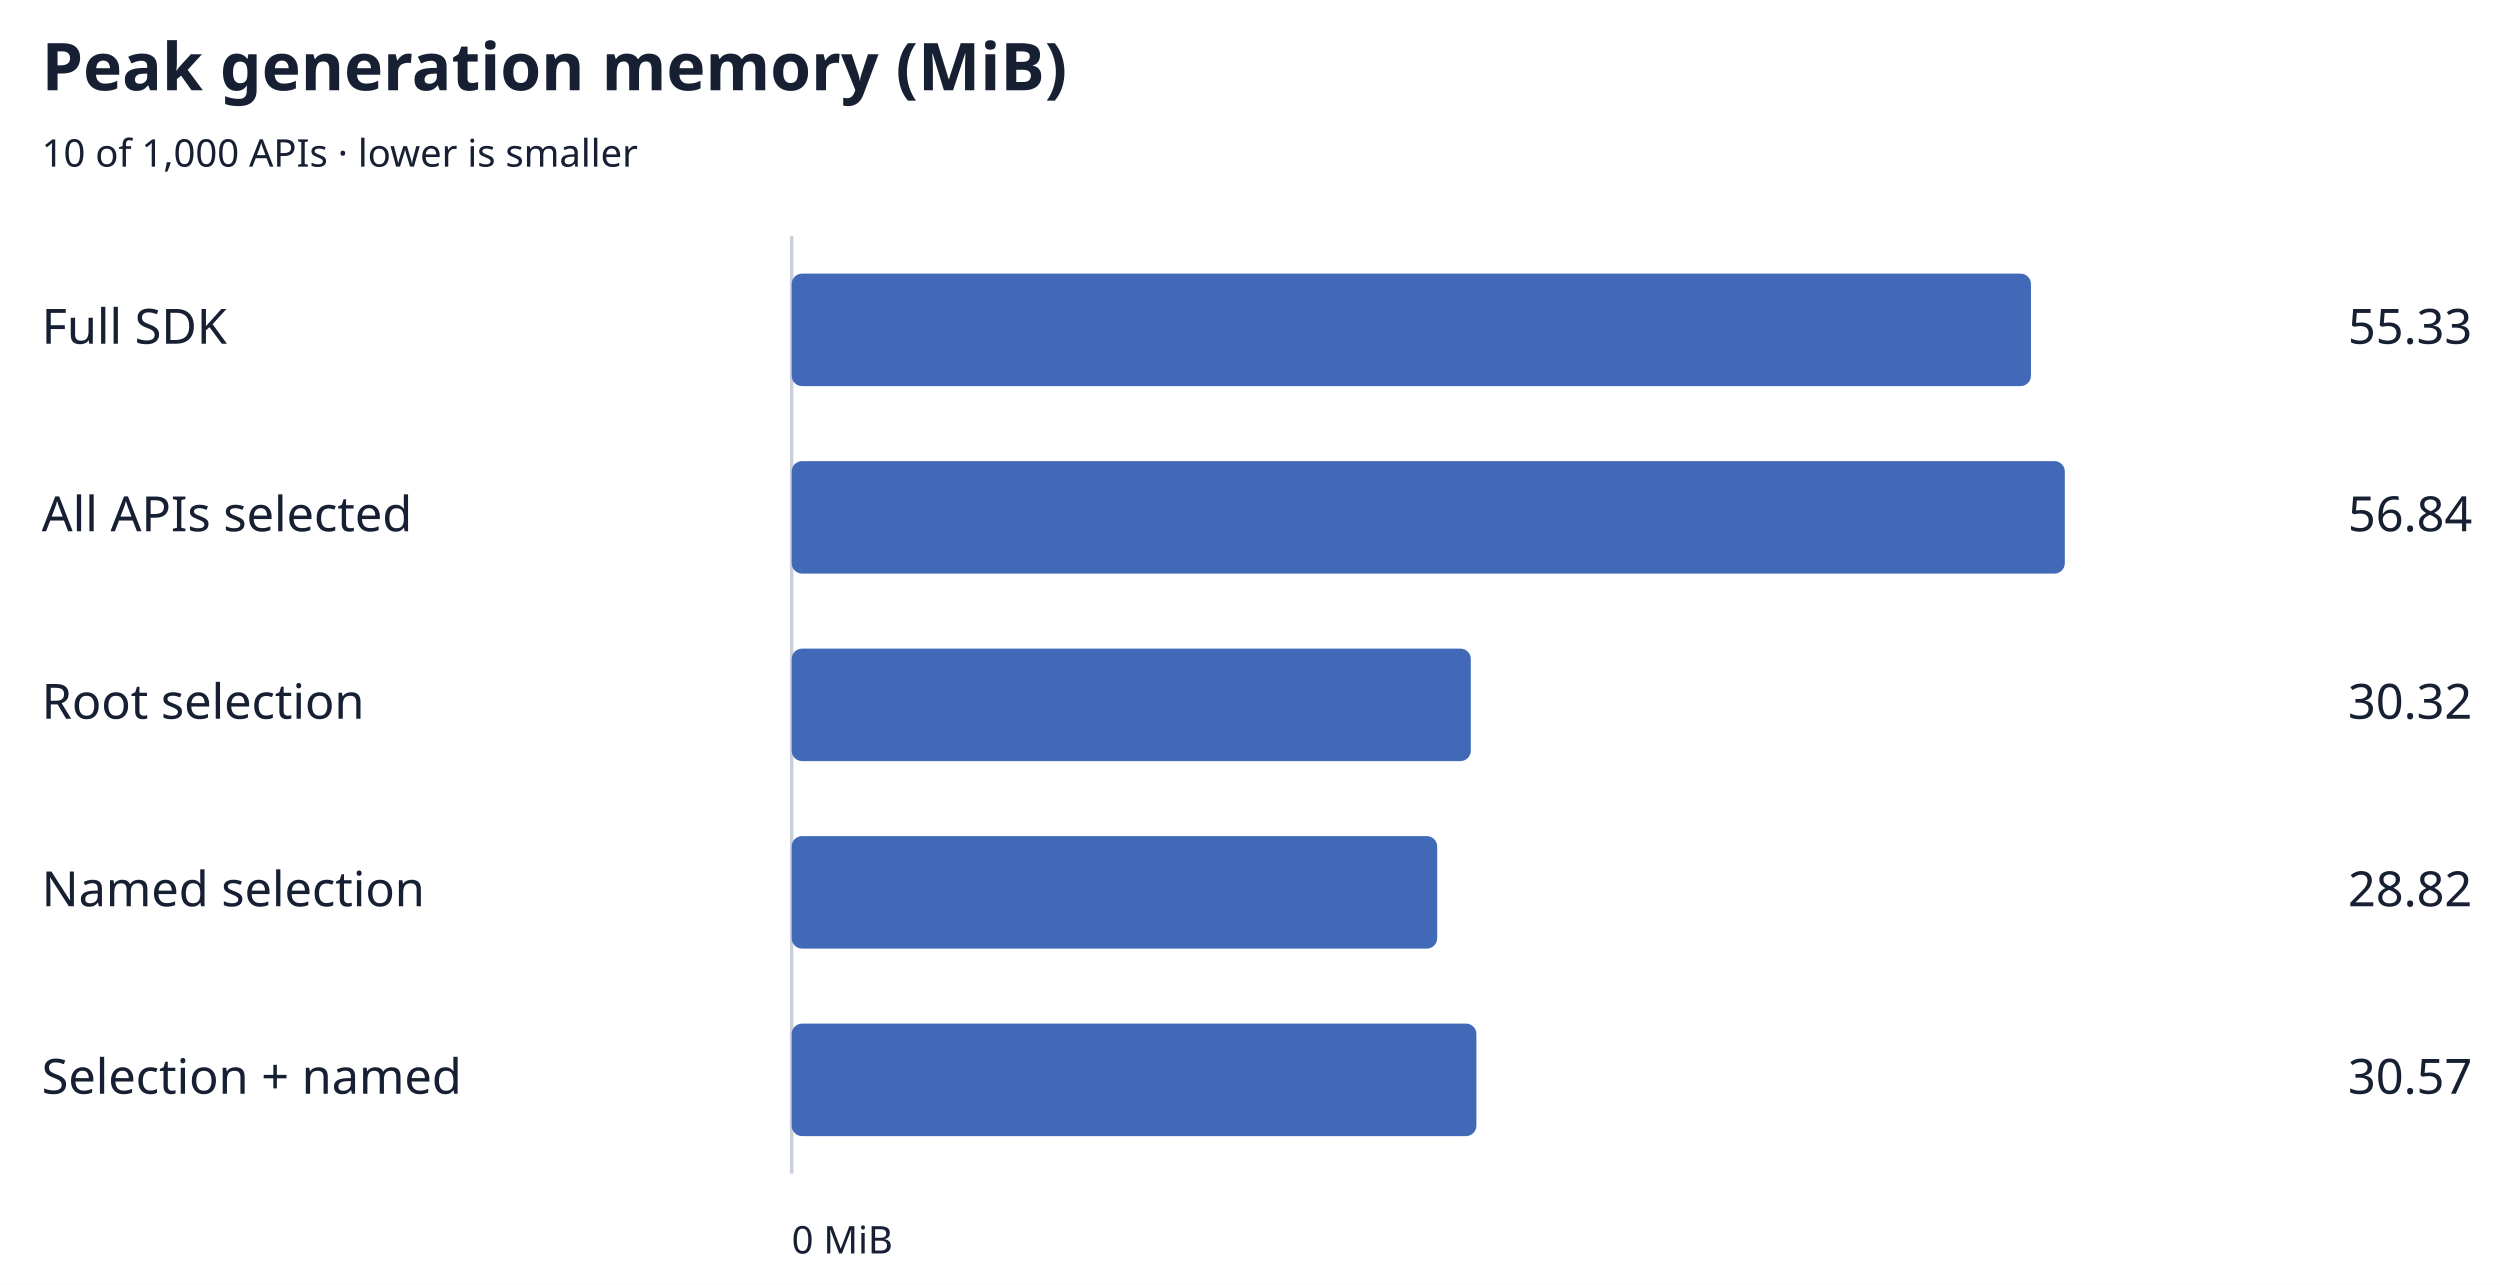
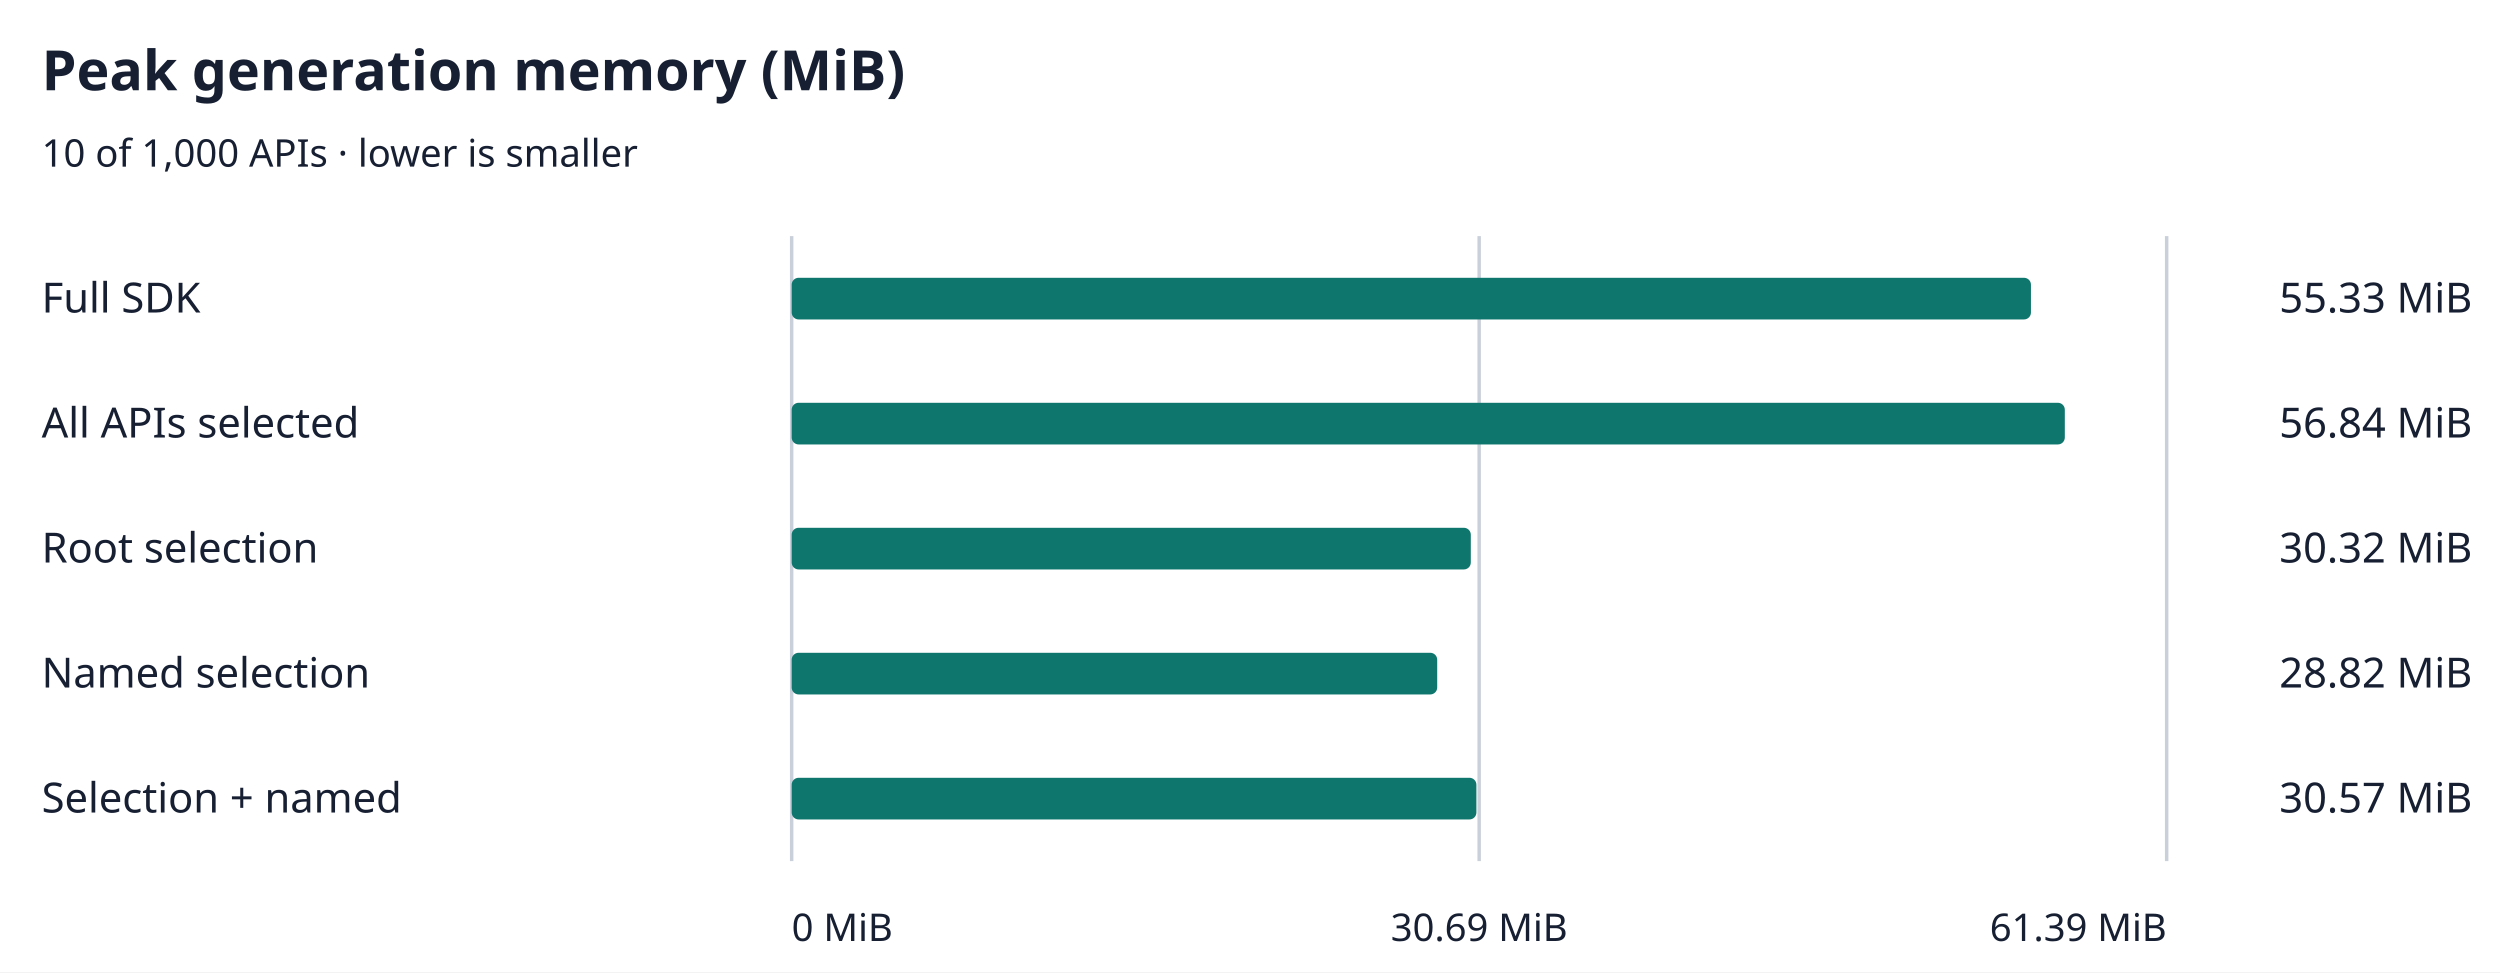
- <svg xmlns="http://www.w3.org/2000/svg" width="720" height="370" viewBox="0 0 720 370" role="img" aria-label="Peak generation memory (MiB)">
-   <rect width="720" height="370" fill="white" />
-   <g font-family="system-ui,sans-serif" font-size="14" fill="#172033">
-     <text x="12" y="26" font-size="19" font-weight="600">Peak generation memory (MiB)</text>
+ <svg xmlns="http://www.w3.org/2000/svg" width="720" height="280" viewBox="0 0 720 280" role="img" aria-label="Peak generation memory (MiB)">
+   <rect width="720" height="280" fill="white" />
+   <g font-family="system-ui,sans-serif" font-size="12" fill="#172033">
+     <text x="12" y="26" font-size="16" font-weight="600">Peak generation memory (MiB)</text>
    <text x="12" y="48" font-size="11">10 of 1,000 APIs · lower is smaller</text>
    <g transform="translate(0 56)">
-       <line x1="228" y1="12" x2="228" y2="282" stroke="#cad0d9" />
+       <line x1="228" y1="12" x2="228" y2="192" stroke="#cad0d9" />
+       <text x="228" y="215" text-anchor="start" font-size="11">0 MiB</text>
+       <line x1="426" y1="12" x2="426" y2="192" stroke="#cad0d9" />
+       <text x="426" y="215" text-anchor="middle" font-size="11">30.69 MiB</text>
+       <line x1="624" y1="12" x2="624" y2="192" stroke="#cad0d9" />
+       <text x="624" y="215" text-anchor="end" font-size="11">61.39 MiB</text>
      <g>
-         <text x="12" y="43">Full SDK</text>
-         <rect x="228" y="22.8" width="356.915" height="32.4" rx="3" fill="#4169b8" />
-         <text x="712" y="43" text-anchor="end">55.33</text>
+         <text x="12" y="34">Full SDK</text>
+         <rect x="228" y="24" width="356.915" height="12" rx="2" fill="#0f766e" />
+         <text x="712" y="34" text-anchor="end">55.33 MiB</text>
      </g>
      <g>
-         <text x="12" y="97">All APIs selected</text>
-         <rect x="228" y="76.8" width="366.667" height="32.4" rx="3" fill="#4169b8" />
-         <text x="712" y="97" text-anchor="end">56.84</text>
+         <text x="12" y="70">All APIs selected</text>
+         <rect x="228" y="60" width="366.667" height="12" rx="2" fill="#0f766e" />
+         <text x="712" y="70" text-anchor="end">56.84 MiB</text>
      </g>
      <g>
-         <text x="12" y="151">Root selection</text>
-         <rect x="228" y="130.8" width="195.593" height="32.4" rx="3" fill="#4169b8" />
-         <text x="712" y="151" text-anchor="end">30.32</text>
+         <text x="12" y="106">Root selection</text>
+         <rect x="228" y="96" width="195.593" height="12" rx="2" fill="#0f766e" />
+         <text x="712" y="106" text-anchor="end">30.32 MiB</text>
      </g>
      <g>
-         <text x="12" y="205">Named selection</text>
-         <rect x="228" y="184.8" width="185.916" height="32.4" rx="3" fill="#4169b8" />
-         <text x="712" y="205" text-anchor="end">28.82</text>
+         <text x="12" y="142">Named selection</text>
+         <rect x="228" y="132" width="185.916" height="12" rx="2" fill="#0f766e" />
+         <text x="712" y="142" text-anchor="end">28.82 MiB</text>
      </g>
      <g>
-         <text x="12" y="259">Selection + named</text>
-         <rect x="228" y="238.8" width="197.205" height="32.4" rx="3" fill="#4169b8" />
-         <text x="712" y="259" text-anchor="end">30.57</text>
+         <text x="12" y="178">Selection + named</text>
+         <rect x="228" y="168" width="197.205" height="12" rx="2" fill="#0f766e" />
+         <text x="712" y="178" text-anchor="end">30.57 MiB</text>
      </g>
-       <text x="228" y="305" font-size="11">0 MiB</text>
    </g>
  </g>
</svg>
